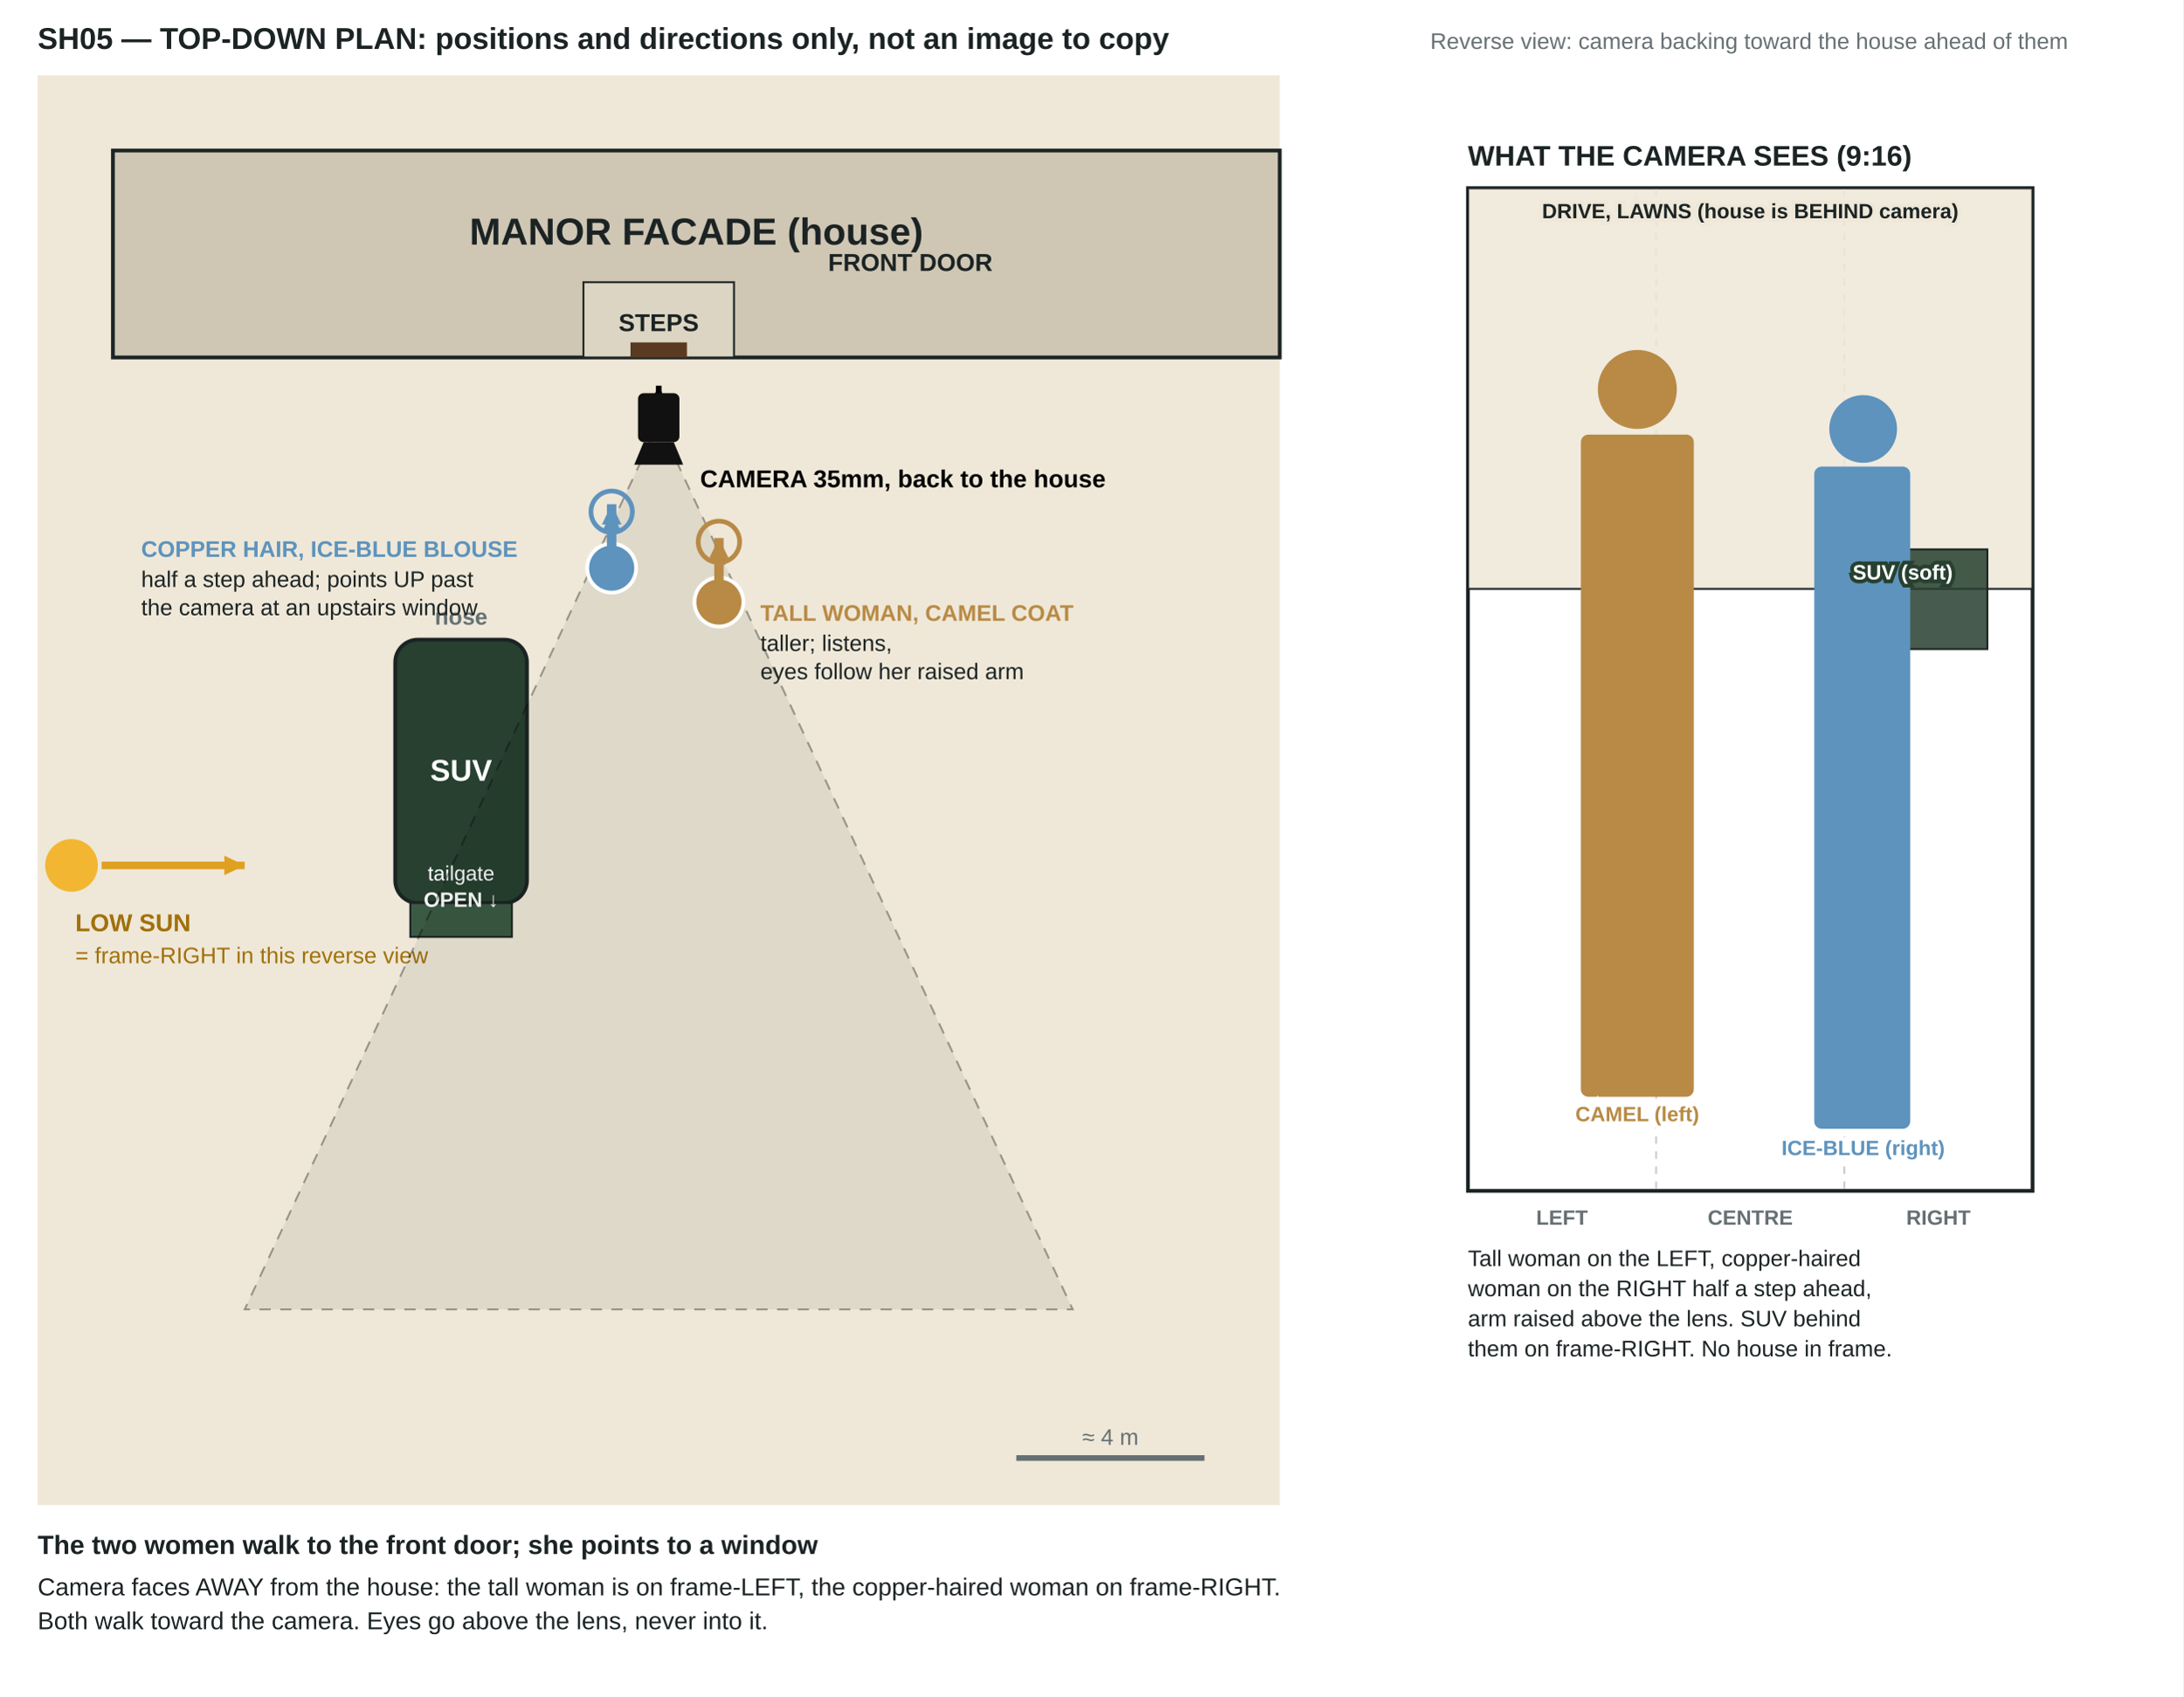
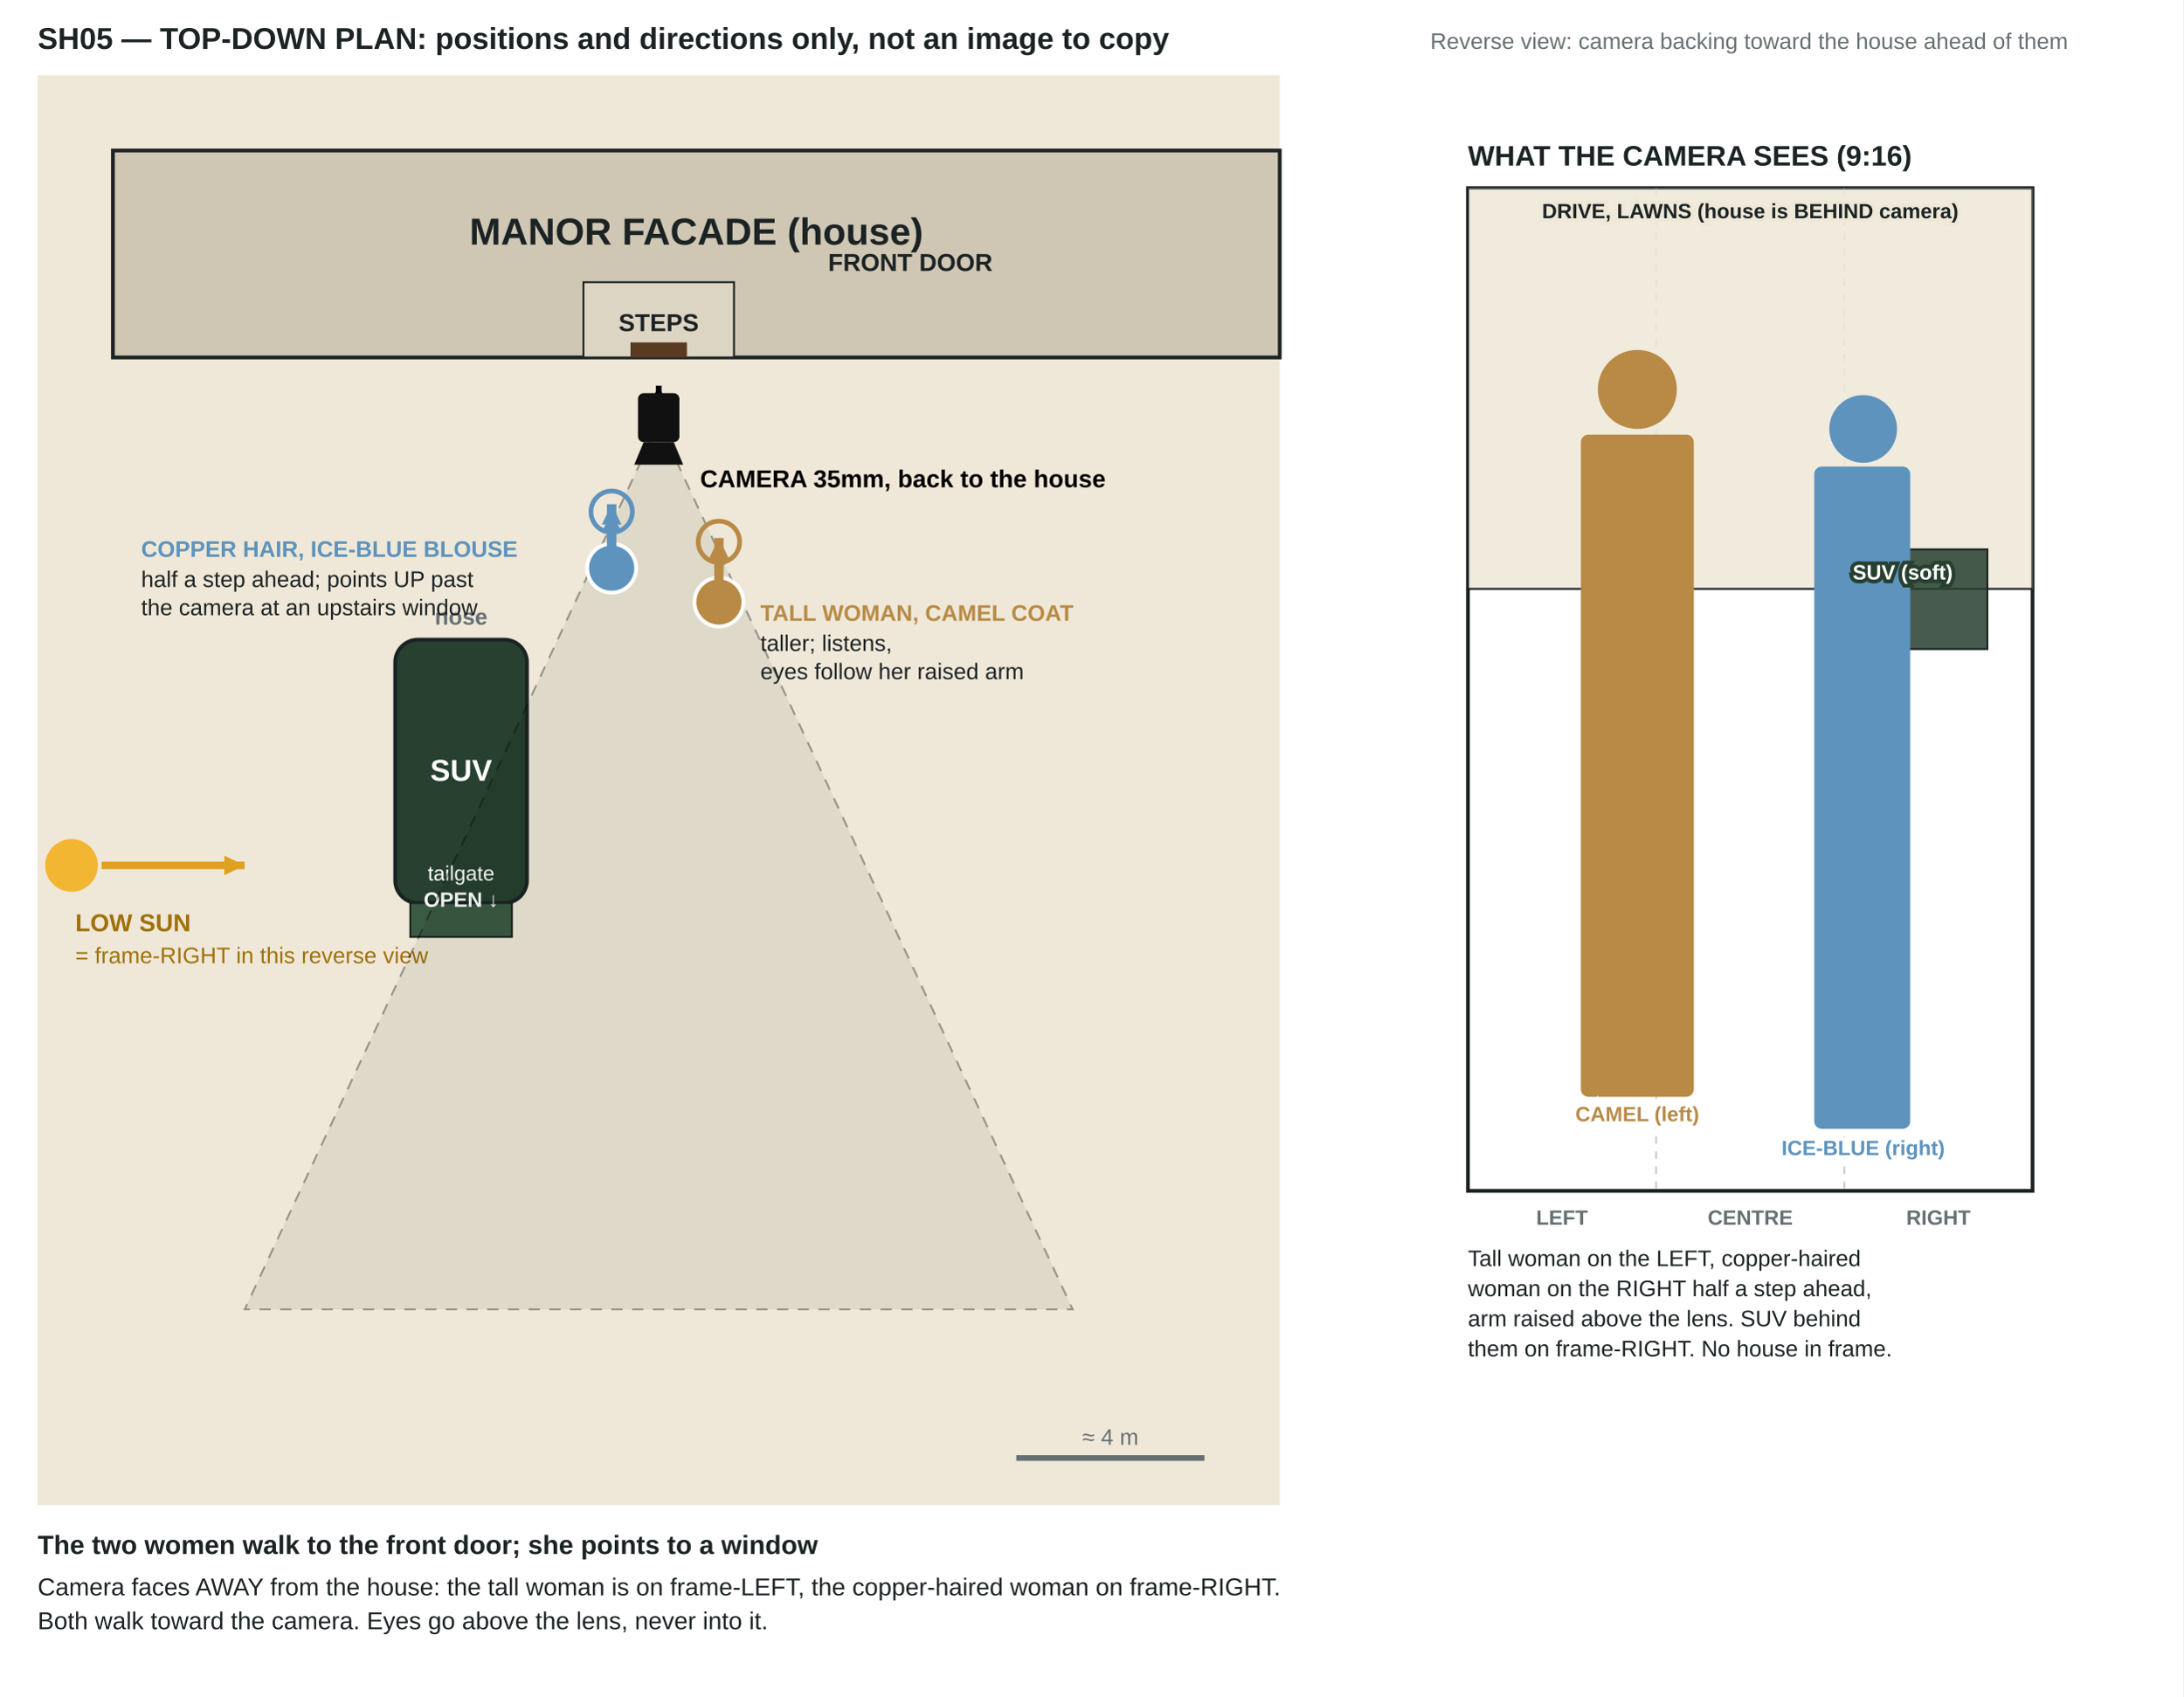
<svg xmlns="http://www.w3.org/2000/svg" width="1160" height="902" viewBox="0 0 1160 902">
  <rect width="100%" height="100%" fill="#ffffff" />
  <g transform="translate(20,40)">
    <rect x="0" y="0" width="660" height="760" fill="#efe8d8" />
    <rect x="40" y="40" width="620" height="110" fill="#cfc6b3" stroke="#1b2324" stroke-width="2" />
    <text x="350" y="90" font-size="20" fill="#1b2324" text-anchor="middle" font-weight="700" font-family="Arial, Helvetica, sans-serif">MANOR FACADE (house)</text>
    <rect x="290" y="110" width="80" height="40" fill="#ddd5c3" stroke="#1b2324" />
    <text x="330" y="136" font-size="13" fill="#1b2324" text-anchor="middle" font-weight="600" font-family="Arial, Helvetica, sans-serif">STEPS</text>
    <rect x="315" y="142" width="30" height="8" fill="#5a3b22" />
    <text x="420" y="104" font-size="13" fill="#1b2324" text-anchor="start" font-weight="600" font-family="Arial, Helvetica, sans-serif">FRONT DOOR</text>
    <rect x="190" y="300" width="70" height="140" rx="12" fill="#27402f" stroke="#1b2324" stroke-width="2" />
    <rect x="198" y="440" width="54" height="18" fill="#3b5a44" stroke="#1b2324" />
    <text x="225.0" y="375.0" font-size="16" fill="#ffffff" text-anchor="middle" font-weight="700" font-family="Arial, Helvetica, sans-serif">SUV</text>
    <text x="225.0" y="292" font-size="12" fill="#667073" text-anchor="middle" font-weight="600" font-family="Arial, Helvetica, sans-serif">nose</text>
    <text x="225.0" y="428" font-size="11" fill="#ffffff" text-anchor="middle" font-weight="400" font-family="Arial, Helvetica, sans-serif">tailgate</text>
    <text x="225.0" y="442" font-size="11" fill="#ffffff" text-anchor="middle" font-weight="700" font-family="Arial, Helvetica, sans-serif">OPEN ↓</text>
    <circle cx="18" cy="420" r="14" fill="#f2b632" />
    <line x1="34" y1="420" x2="110" y2="420" stroke="#e0a020" stroke-width="4" />
    <polygon points="110,420 99.2,425.2 99.2,414.8" fill="#e0a020" />
    <text x="20" y="455" font-size="13" fill="#a0700a" text-anchor="start" font-weight="600" font-family="Arial, Helvetica, sans-serif">LOW SUN</text>
    <text x="20" y="472" font-size="12" fill="#a0700a" text-anchor="start" font-weight="400" font-family="Arial, Helvetica, sans-serif">= frame-RIGHT in this reverse view</text>
    <line x1="520" y1="735" x2="620" y2="735" stroke="#667073" stroke-width="3" />
    <text x="570" y="728" font-size="12" fill="#667073" text-anchor="middle" font-weight="400" font-family="Arial, Helvetica, sans-serif">≈ 4 m</text>
    <polygon points="330,185 550,656 110,656" fill="#000000" fill-opacity="0.07" stroke="#000" stroke-opacity="0.35" stroke-dasharray="6 5" />
    <line x1="330" y1="185" x2="330" y2="165" stroke="#000000" stroke-width="3" stroke-dasharray="4 4" />
    <polygon points="330,165 334.3,174.0 325.7,174.0" fill="#000000" />
    <g transform="translate(330,185) rotate(90)">
      <rect x="-16" y="-11" width="26" height="22" rx="3" fill="#111" />
      <polygon points="10,-8 22,-13 22,13 10,8" fill="#111" />
    </g>
    <text x="352" y="219" font-size="13" fill="#000" text-anchor="start" font-weight="700" font-family="Arial, Helvetica, sans-serif">CAMERA 35mm, back to the house</text>
    <line x1="305" y1="262" x2="305" y2="232" stroke="#5d93bd" stroke-width="3" stroke-dasharray="7 5" />
    <polygon points="305,232 310.2,242.8 299.8,242.8" fill="#5d93bd" />
    <circle cx="305" cy="232" r="11" fill="none" stroke="#5d93bd" stroke-width="2.5" />
    <circle cx="305" cy="262" r="13" fill="#5d93bd" stroke="#fff" stroke-width="2" />
    <line x1="305" y1="262" x2="305.0" y2="228.0" stroke="#5d93bd" stroke-width="5" />
    <polygon points="305.0,228.0 310.2,238.8 299.8,238.8" fill="#5d93bd" />
    <text x="55" y="256" font-size="12" fill="#5d93bd" text-anchor="start" font-weight="700" font-family="Arial, Helvetica, sans-serif">COPPER HAIR, ICE-BLUE BLOUSE</text>
    <text x="55" y="272" font-size="12" fill="#1b2324" text-anchor="start" font-weight="400" font-family="Arial, Helvetica, sans-serif">half a step ahead; points UP past</text>
    <text x="55" y="287" font-size="12" fill="#1b2324" text-anchor="start" font-weight="400" font-family="Arial, Helvetica, sans-serif">the camera at an upstairs window</text>
    <line x1="362" y1="280" x2="362" y2="248" stroke="#b88a45" stroke-width="3" stroke-dasharray="7 5" />
    <polygon points="362,248 367.2,258.8 356.8,258.8" fill="#b88a45" />
    <circle cx="362" cy="248" r="11" fill="none" stroke="#b88a45" stroke-width="2.5" />
    <circle cx="362" cy="280" r="13" fill="#b88a45" stroke="#fff" stroke-width="2" />
    <line x1="362" y1="280" x2="362.0" y2="246.0" stroke="#b88a45" stroke-width="5" />
    <polygon points="362.0,246.0 367.2,256.8 356.8,256.8" fill="#b88a45" />
    <text x="384" y="290" font-size="12" fill="#b88a45" text-anchor="start" font-weight="700" font-family="Arial, Helvetica, sans-serif">TALL WOMAN, CAMEL COAT</text>
    <text x="384" y="306" font-size="12" fill="#1b2324" text-anchor="start" font-weight="400" font-family="Arial, Helvetica, sans-serif">taller; listens,</text>
    <text x="384" y="321" font-size="12" fill="#1b2324" text-anchor="start" font-weight="400" font-family="Arial, Helvetica, sans-serif">eyes follow her raised arm</text>
    <text x="760" y="48" font-size="15" fill="#1b2324" text-anchor="start" font-weight="700" font-family="Arial, Helvetica, sans-serif">WHAT THE CAMERA SEES (9:16)</text>
    <rect x="760" y="60" width="300" height="533" fill="#ffffff" stroke="#1b2324" stroke-width="2" />
    <line x1="860" y1="60" x2="860" y2="593" stroke="#c8cccd" stroke-dasharray="4 4" />
    <line x1="960" y1="60" x2="960" y2="593" stroke="#c8cccd" stroke-dasharray="4 4" />
    <text x="810.0" y="611" font-size="11" fill="#667073" text-anchor="middle" font-weight="600" font-family="Arial, Helvetica, sans-serif">LEFT</text>
    <text x="910.0" y="611" font-size="11" fill="#667073" text-anchor="middle" font-weight="600" font-family="Arial, Helvetica, sans-serif">CENTRE</text>
    <text x="1010.0" y="611" font-size="11" fill="#667073" text-anchor="middle" font-weight="600" font-family="Arial, Helvetica, sans-serif">RIGHT</text>
-     <rect x="760" y="60" width="300" height="213" fill="#efe8d8" fill-opacity="0.85" stroke="#1b2324" />
-     <rect x="946" y="252" width="90" height="53" fill="#27402f" fill-opacity="0.85" stroke="#1b2324" />
-     <circle cx="850" cy="167" r="21" fill="#b88a45" />
-     <rect x="820" y="191" width="60" height="352" rx="4" fill="#b88a45" />
-     <circle cx="970" cy="188" r="18" fill="#5d93bd" />
-     <rect x="944" y="208" width="51" height="352" rx="4" fill="#5d93bd" />
+     <clipPath id="frameclip">
+       <rect x="760" y="60" width="300" height="533" />
+     </clipPath>
+     <g clip-path="url(#frameclip)">
+       <rect x="760" y="60" width="300" height="213" fill="#efe8d8" fill-opacity="0.85" stroke="#1b2324" />
+       <rect x="946" y="252" width="90" height="53" fill="#27402f" fill-opacity="0.85" stroke="#1b2324" />
+       <circle cx="850" cy="167" r="21" fill="#b88a45" />
+       <rect x="820" y="191" width="60" height="352" rx="4" fill="#b88a45" />
+       <circle cx="970" cy="188" r="18" fill="#5d93bd" />
+       <rect x="944" y="208" width="51" height="352" rx="4" fill="#5d93bd" />
+     </g>
    <text x="910" y="76" font-size="11" fill="#1b2324" text-anchor="middle" font-weight="700" font-family="Arial, Helvetica, sans-serif" paint-order="stroke" stroke="#efe8d8" stroke-width="4">DRIVE, LAWNS (house is BEHIND camera)</text>
    <text x="991" y="268" font-size="11" fill="#ffffff" text-anchor="middle" font-weight="700" font-family="Arial, Helvetica, sans-serif" paint-order="stroke" stroke="#27402f" stroke-width="4">SUV (soft)</text>
    <text x="850" y="556" font-size="11" fill="#b88a45" text-anchor="middle" font-weight="700" font-family="Arial, Helvetica, sans-serif" paint-order="stroke" stroke="#ffffff" stroke-width="4">CAMEL (left)</text>
    <text x="970" y="574" font-size="11" fill="#5d93bd" text-anchor="middle" font-weight="700" font-family="Arial, Helvetica, sans-serif" paint-order="stroke" stroke="#ffffff" stroke-width="4">ICE-BLUE (right)</text>
    <text x="760" y="633" font-size="12" fill="#1b2324" text-anchor="start" font-weight="400" font-family="Arial, Helvetica, sans-serif">Tall woman on the LEFT, copper-haired</text>
    <text x="760" y="649" font-size="12" fill="#1b2324" text-anchor="start" font-weight="400" font-family="Arial, Helvetica, sans-serif">woman on the RIGHT half a step ahead,</text>
    <text x="760" y="665" font-size="12" fill="#1b2324" text-anchor="start" font-weight="400" font-family="Arial, Helvetica, sans-serif">arm raised above the lens. SUV behind</text>
    <text x="760" y="681" font-size="12" fill="#1b2324" text-anchor="start" font-weight="400" font-family="Arial, Helvetica, sans-serif">them on frame-RIGHT. No house in frame.</text>
  </g>
  <text x="20" y="26" font-size="16" fill="#1b2324" text-anchor="start" font-weight="700" font-family="Arial, Helvetica, sans-serif">SH05 — TOP-DOWN PLAN: positions and directions only, not an image to copy</text>
  <text x="20" y="826" font-size="14" fill="#1b2324" text-anchor="start" font-weight="700" font-family="Arial, Helvetica, sans-serif">The two women walk to the front door; she points to a window</text>
  <text x="760" y="26" font-size="12" fill="#667073" text-anchor="start" font-weight="400" font-family="Arial, Helvetica, sans-serif">Reverse view: camera backing toward the house ahead of them</text>
  <text x="20" y="848" font-size="13" fill="#1b2324" text-anchor="start" font-weight="400" font-family="Arial, Helvetica, sans-serif">Camera faces AWAY from the house: the tall woman is on frame-LEFT, the copper-haired woman on frame-RIGHT.</text>
  <text x="20" y="866" font-size="13" fill="#1b2324" text-anchor="start" font-weight="400" font-family="Arial, Helvetica, sans-serif">Both walk toward the camera. Eyes go above the lens, never into it.</text>
</svg>
